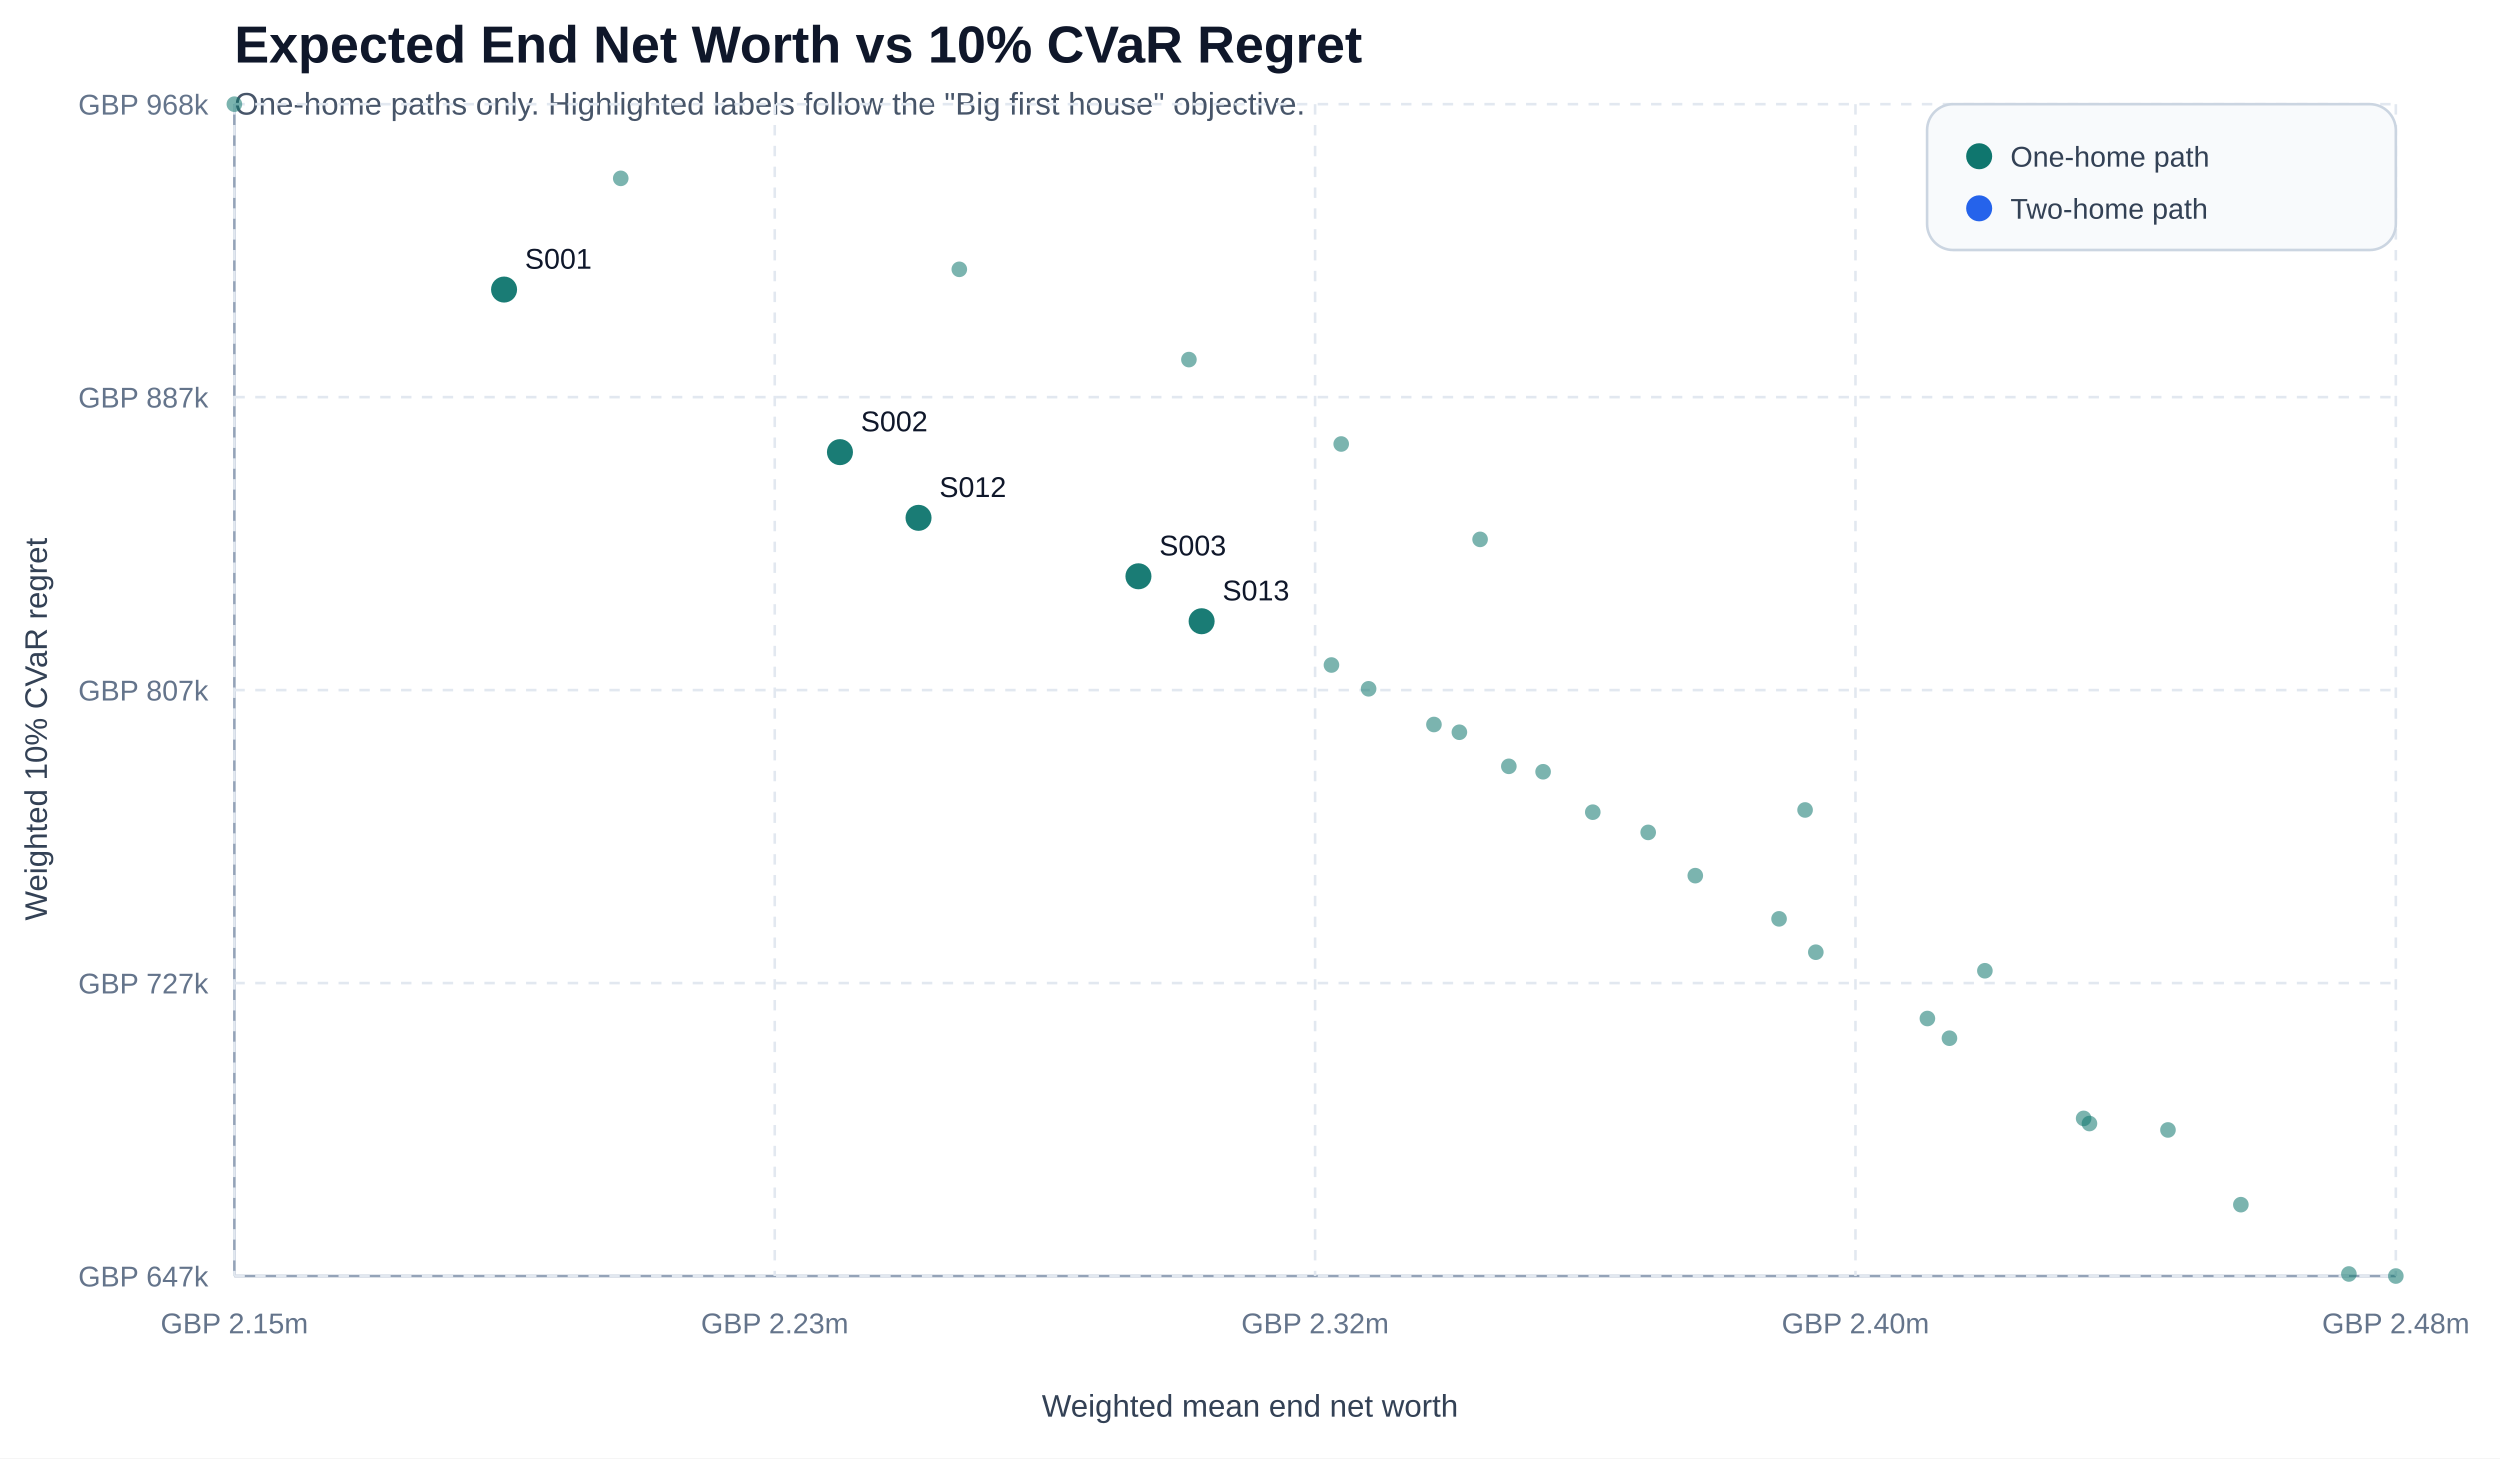
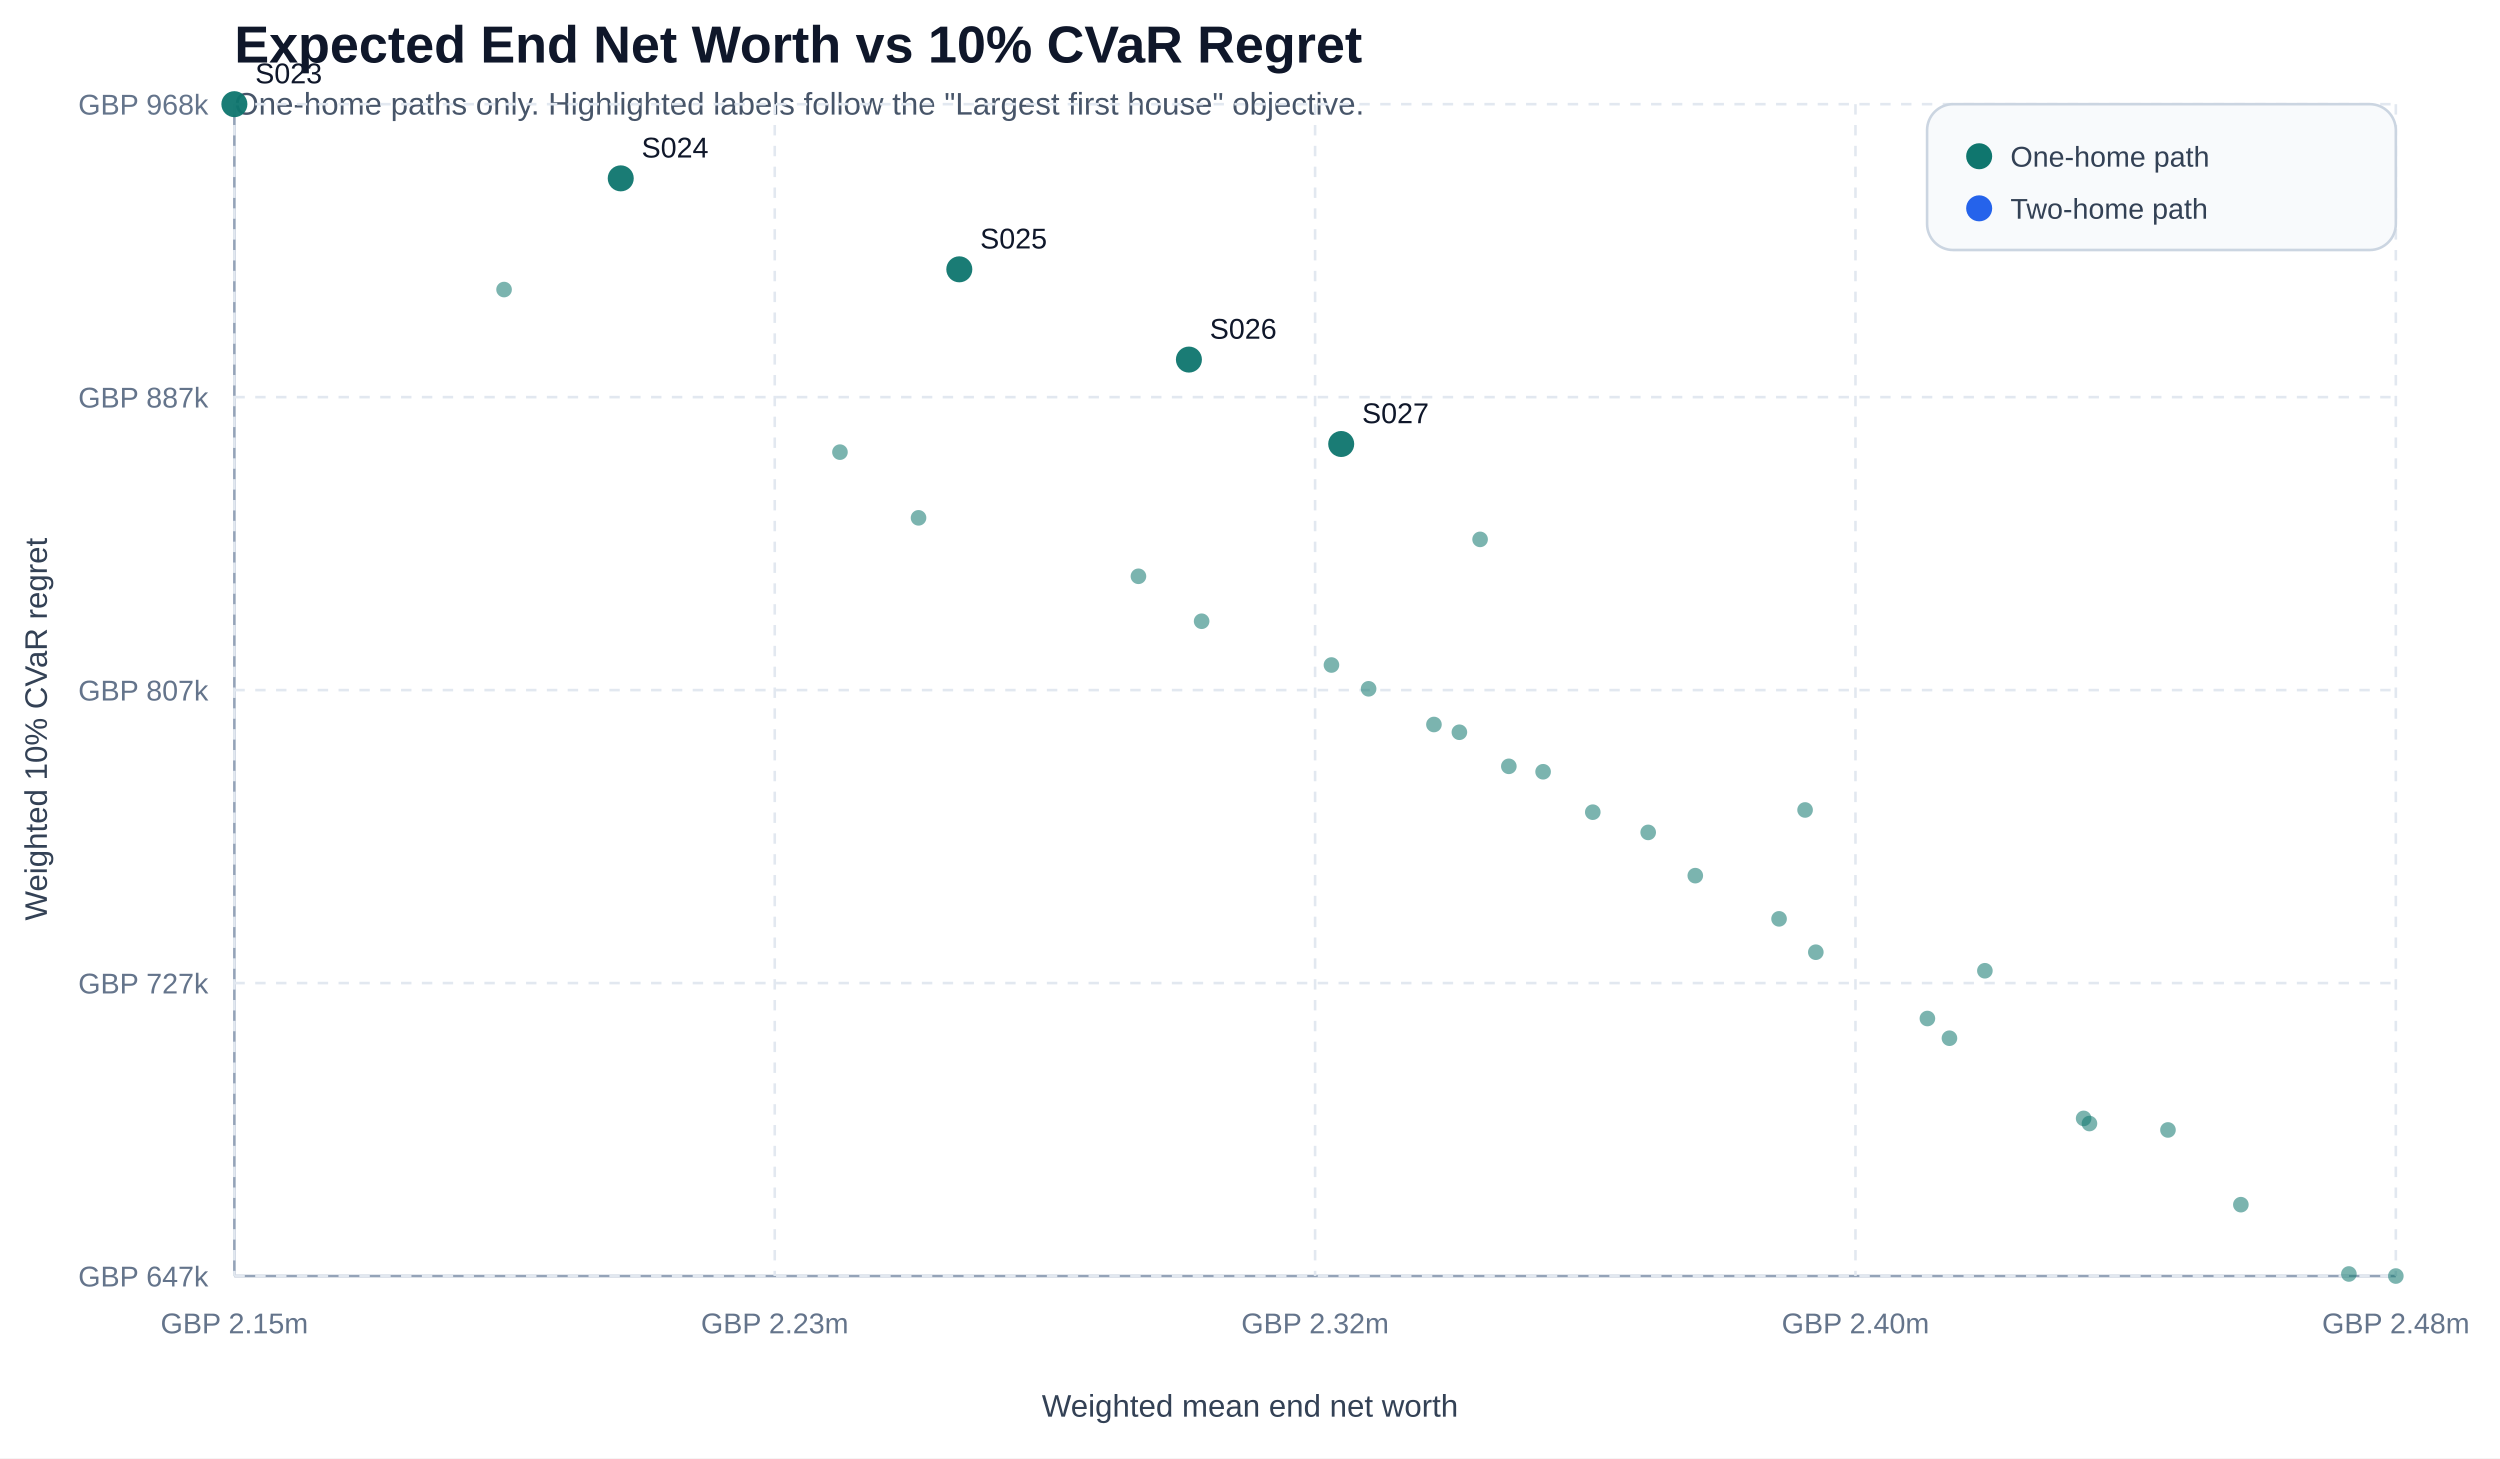
<svg xmlns="http://www.w3.org/2000/svg" width="960" height="560" viewBox="0 0 960 560">
  <rect width="960" height="560" fill="#ffffff" />
  <text x="90" y="24" font-size="20" font-family="Arial, sans-serif" font-weight="700" fill="#0f172a">Expected End Net Worth vs 10% CVaR Regret</text>
-   <text x="90" y="44" font-size="12" font-family="Arial, sans-serif" fill="#475569">One-home paths only. Highlighted labels follow the "Big first house" objective.</text>
+   <text x="90" y="44" font-size="12" font-family="Arial, sans-serif" fill="#475569">One-home paths only. Highlighted labels follow the "Largest first house" objective.</text>
  <line x1="90" y1="490" x2="920" y2="490" stroke="#94a3b8" />
  <line x1="90" y1="40" x2="90" y2="490" stroke="#94a3b8" />
  <line x1="90" y1="40" x2="90" y2="490" stroke="#e2e8f0" stroke-dasharray="4 4" />
  <line x1="90" y1="490" x2="920" y2="490" stroke="#e2e8f0" stroke-dasharray="4 4" />
  <text x="90" y="512" text-anchor="middle" font-size="11" font-family="Arial, sans-serif" fill="#64748b">GBP 2.15m</text>
  <text x="80" y="494" text-anchor="end" font-size="11" font-family="Arial, sans-serif" fill="#64748b">GBP 647k</text>
  <line x1="297.5" y1="40" x2="297.5" y2="490" stroke="#e2e8f0" stroke-dasharray="4 4" />
  <line x1="90" y1="377.5" x2="920" y2="377.5" stroke="#e2e8f0" stroke-dasharray="4 4" />
  <text x="297.5" y="512" text-anchor="middle" font-size="11" font-family="Arial, sans-serif" fill="#64748b">GBP 2.23m</text>
  <text x="80" y="381.5" text-anchor="end" font-size="11" font-family="Arial, sans-serif" fill="#64748b">GBP 727k</text>
  <line x1="505" y1="40" x2="505" y2="490" stroke="#e2e8f0" stroke-dasharray="4 4" />
  <line x1="90" y1="265" x2="920" y2="265" stroke="#e2e8f0" stroke-dasharray="4 4" />
  <text x="505" y="512" text-anchor="middle" font-size="11" font-family="Arial, sans-serif" fill="#64748b">GBP 2.32m</text>
  <text x="80" y="269" text-anchor="end" font-size="11" font-family="Arial, sans-serif" fill="#64748b">GBP 807k</text>
  <line x1="712.5" y1="40" x2="712.5" y2="490" stroke="#e2e8f0" stroke-dasharray="4 4" />
  <line x1="90" y1="152.5" x2="920" y2="152.5" stroke="#e2e8f0" stroke-dasharray="4 4" />
  <text x="712.5" y="512" text-anchor="middle" font-size="11" font-family="Arial, sans-serif" fill="#64748b">GBP 2.40m</text>
  <text x="80" y="156.5" text-anchor="end" font-size="11" font-family="Arial, sans-serif" fill="#64748b">GBP 887k</text>
  <line x1="920" y1="40" x2="920" y2="490" stroke="#e2e8f0" stroke-dasharray="4 4" />
  <line x1="90" y1="40" x2="920" y2="40" stroke="#e2e8f0" stroke-dasharray="4 4" />
  <text x="920" y="512" text-anchor="middle" font-size="11" font-family="Arial, sans-serif" fill="#64748b">GBP 2.48m</text>
  <text x="80" y="44" text-anchor="end" font-size="11" font-family="Arial, sans-serif" fill="#64748b">GBP 968k</text>
  <polyline points="920,490" fill="none" stroke="#0f766e" stroke-width="2.5" />
-   <circle cx="193.561" cy="111.192" r="5" fill="#0f766e" opacity="0.95" />
-   <text x="201.561" y="103.192" font-size="11" font-family="Arial, sans-serif" fill="#0f172a">S001</text>
-   <circle cx="352.718" cy="198.851" r="5" fill="#0f766e" opacity="0.95" />
-   <text x="360.718" y="190.851" font-size="11" font-family="Arial, sans-serif" fill="#0f172a">S012</text>
-   <circle cx="322.543" cy="173.621" r="5" fill="#0f766e" opacity="0.95" />
-   <text x="330.543" y="165.621" font-size="11" font-family="Arial, sans-serif" fill="#0f172a">S002</text>
-   <circle cx="461.424" cy="238.555" r="5" fill="#0f766e" opacity="0.95" />
-   <text x="469.424" y="230.555" font-size="11" font-family="Arial, sans-serif" fill="#0f172a">S013</text>
-   <circle cx="437.161" cy="221.295" r="5" fill="#0f766e" opacity="0.95" />
-   <text x="445.161" y="213.295" font-size="11" font-family="Arial, sans-serif" fill="#0f172a">S003</text>
+   <circle cx="193.561" cy="111.192" r="3" fill="#0f766e" opacity="0.55" />
+   <circle cx="352.718" cy="198.851" r="3" fill="#0f766e" opacity="0.55" />
+   <circle cx="322.543" cy="173.621" r="3" fill="#0f766e" opacity="0.55" />
+   <circle cx="461.424" cy="238.555" r="3" fill="#0f766e" opacity="0.55" />
+   <circle cx="437.161" cy="221.295" r="3" fill="#0f766e" opacity="0.55" />
  <circle cx="511.274" cy="255.366" r="3" fill="#0f766e" opacity="0.55" />
  <circle cx="525.544" cy="264.499" r="3" fill="#0f766e" opacity="0.55" />
-   <circle cx="90" cy="40" r="3" fill="#0f766e" opacity="0.55" />
+   <circle cx="90" cy="40" r="5" fill="#0f766e" opacity="0.95" />
+   <text x="98" y="32" font-size="11" font-family="Arial, sans-serif" fill="#0f172a">S023</text>
  <circle cx="550.633" cy="278.209" r="3" fill="#0f766e" opacity="0.55" />
-   <circle cx="238.365" cy="68.49" r="3" fill="#0f766e" opacity="0.55" />
+   <circle cx="238.365" cy="68.49" r="5" fill="#0f766e" opacity="0.95" />
+   <text x="246.365" y="60.49" font-size="11" font-family="Arial, sans-serif" fill="#0f172a">S024</text>
  <circle cx="560.404" cy="281.183" r="3" fill="#0f766e" opacity="0.55" />
  <circle cx="579.393" cy="294.269" r="3" fill="#0f766e" opacity="0.55" />
-   <circle cx="368.375" cy="103.421" r="3" fill="#0f766e" opacity="0.55" />
+   <circle cx="368.375" cy="103.421" r="5" fill="#0f766e" opacity="0.95" />
+   <text x="376.375" y="95.421" font-size="11" font-family="Arial, sans-serif" fill="#0f172a">S025</text>
  <circle cx="592.552" cy="296.355" r="3" fill="#0f766e" opacity="0.55" />
  <circle cx="611.628" cy="311.878" r="3" fill="#0f766e" opacity="0.55" />
-   <circle cx="456.544" cy="138.081" r="3" fill="#0f766e" opacity="0.55" />
+   <circle cx="456.544" cy="138.081" r="5" fill="#0f766e" opacity="0.95" />
+   <text x="464.544" y="130.081" font-size="11" font-family="Arial, sans-serif" fill="#0f172a">S026</text>
  <circle cx="650.991" cy="336.249" r="3" fill="#0f766e" opacity="0.55" />
  <circle cx="697.273" cy="365.646" r="3" fill="#0f766e" opacity="0.55" />
  <circle cx="632.906" cy="319.642" r="3" fill="#0f766e" opacity="0.55" />
  <circle cx="748.589" cy="398.676" r="3" fill="#0f766e" opacity="0.55" />
  <circle cx="802.348" cy="431.437" r="3" fill="#0f766e" opacity="0.55" />
-   <circle cx="515.021" cy="170.496" r="3" fill="#0f766e" opacity="0.55" />
+   <circle cx="515.021" cy="170.496" r="5" fill="#0f766e" opacity="0.95" />
+   <text x="523.021" y="162.496" font-size="11" font-family="Arial, sans-serif" fill="#0f172a">S027</text>
  <circle cx="920" cy="490" r="3" fill="#0f766e" opacity="0.55" />
  <circle cx="901.973" cy="489.21" r="3" fill="#0f766e" opacity="0.55" />
  <circle cx="860.489" cy="462.593" r="3" fill="#0f766e" opacity="0.55" />
  <circle cx="683.16" cy="352.837" r="3" fill="#0f766e" opacity="0.55" />
  <circle cx="832.501" cy="433.904" r="3" fill="#0f766e" opacity="0.55" />
  <circle cx="800.115" cy="429.466" r="3" fill="#0f766e" opacity="0.55" />
  <circle cx="740.121" cy="391.11" r="3" fill="#0f766e" opacity="0.55" />
  <circle cx="762.193" cy="372.769" r="3" fill="#0f766e" opacity="0.55" />
  <circle cx="693.151" cy="311.028" r="3" fill="#0f766e" opacity="0.55" />
  <circle cx="568.355" cy="207.122" r="3" fill="#0f766e" opacity="0.55" />
  <text x="480" y="544" text-anchor="middle" font-size="12" font-family="Arial, sans-serif" fill="#334155">Weighted mean end net worth</text>
  <text x="18" y="280" transform="rotate(-90 18 280)" text-anchor="middle" font-size="12" font-family="Arial, sans-serif" fill="#334155">Weighted 10% CVaR regret</text>
  <rect x="740" y="40" width="180" height="56" rx="10" fill="#f8fafc" stroke="#cbd5e1" />
  <circle cx="760" cy="60" r="5" fill="#0f766e" />
  <text x="772" y="64" font-size="11" font-family="Arial, sans-serif" fill="#334155">One-home path</text>
  <circle cx="760" cy="80" r="5" fill="#2563eb" />
  <text x="772" y="84" font-size="11" font-family="Arial, sans-serif" fill="#334155">Two-home path</text>
</svg>
